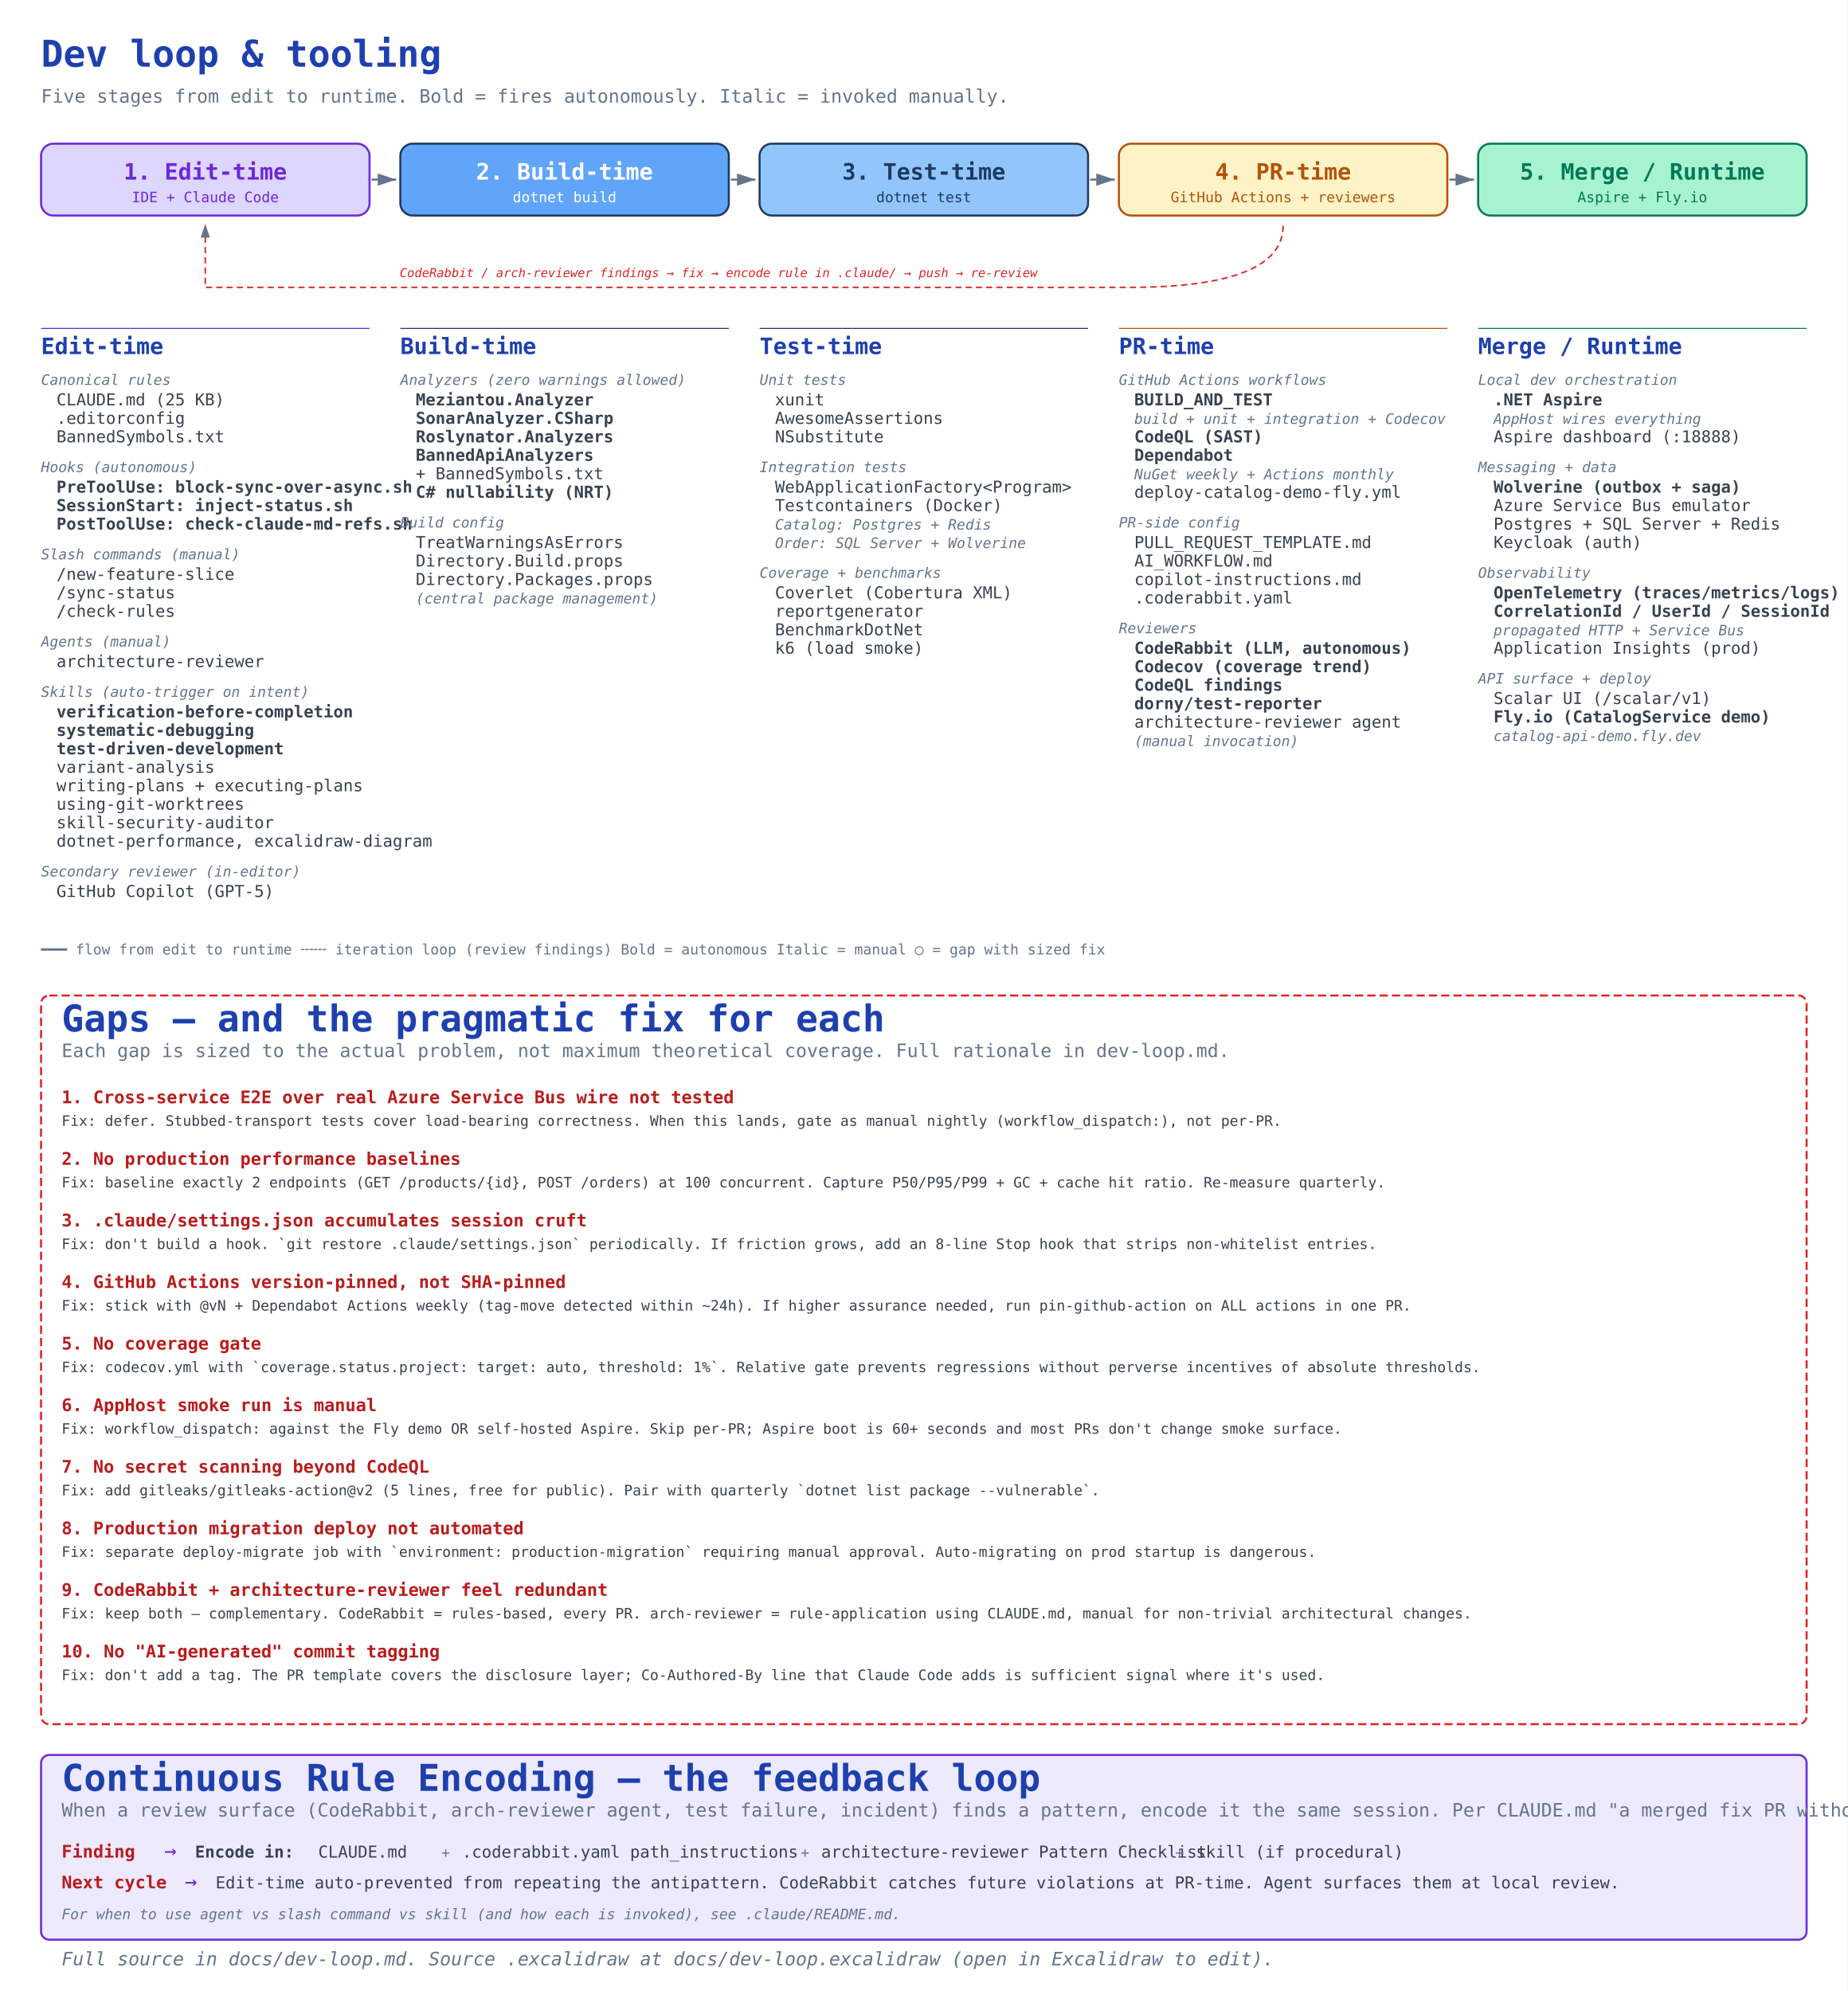
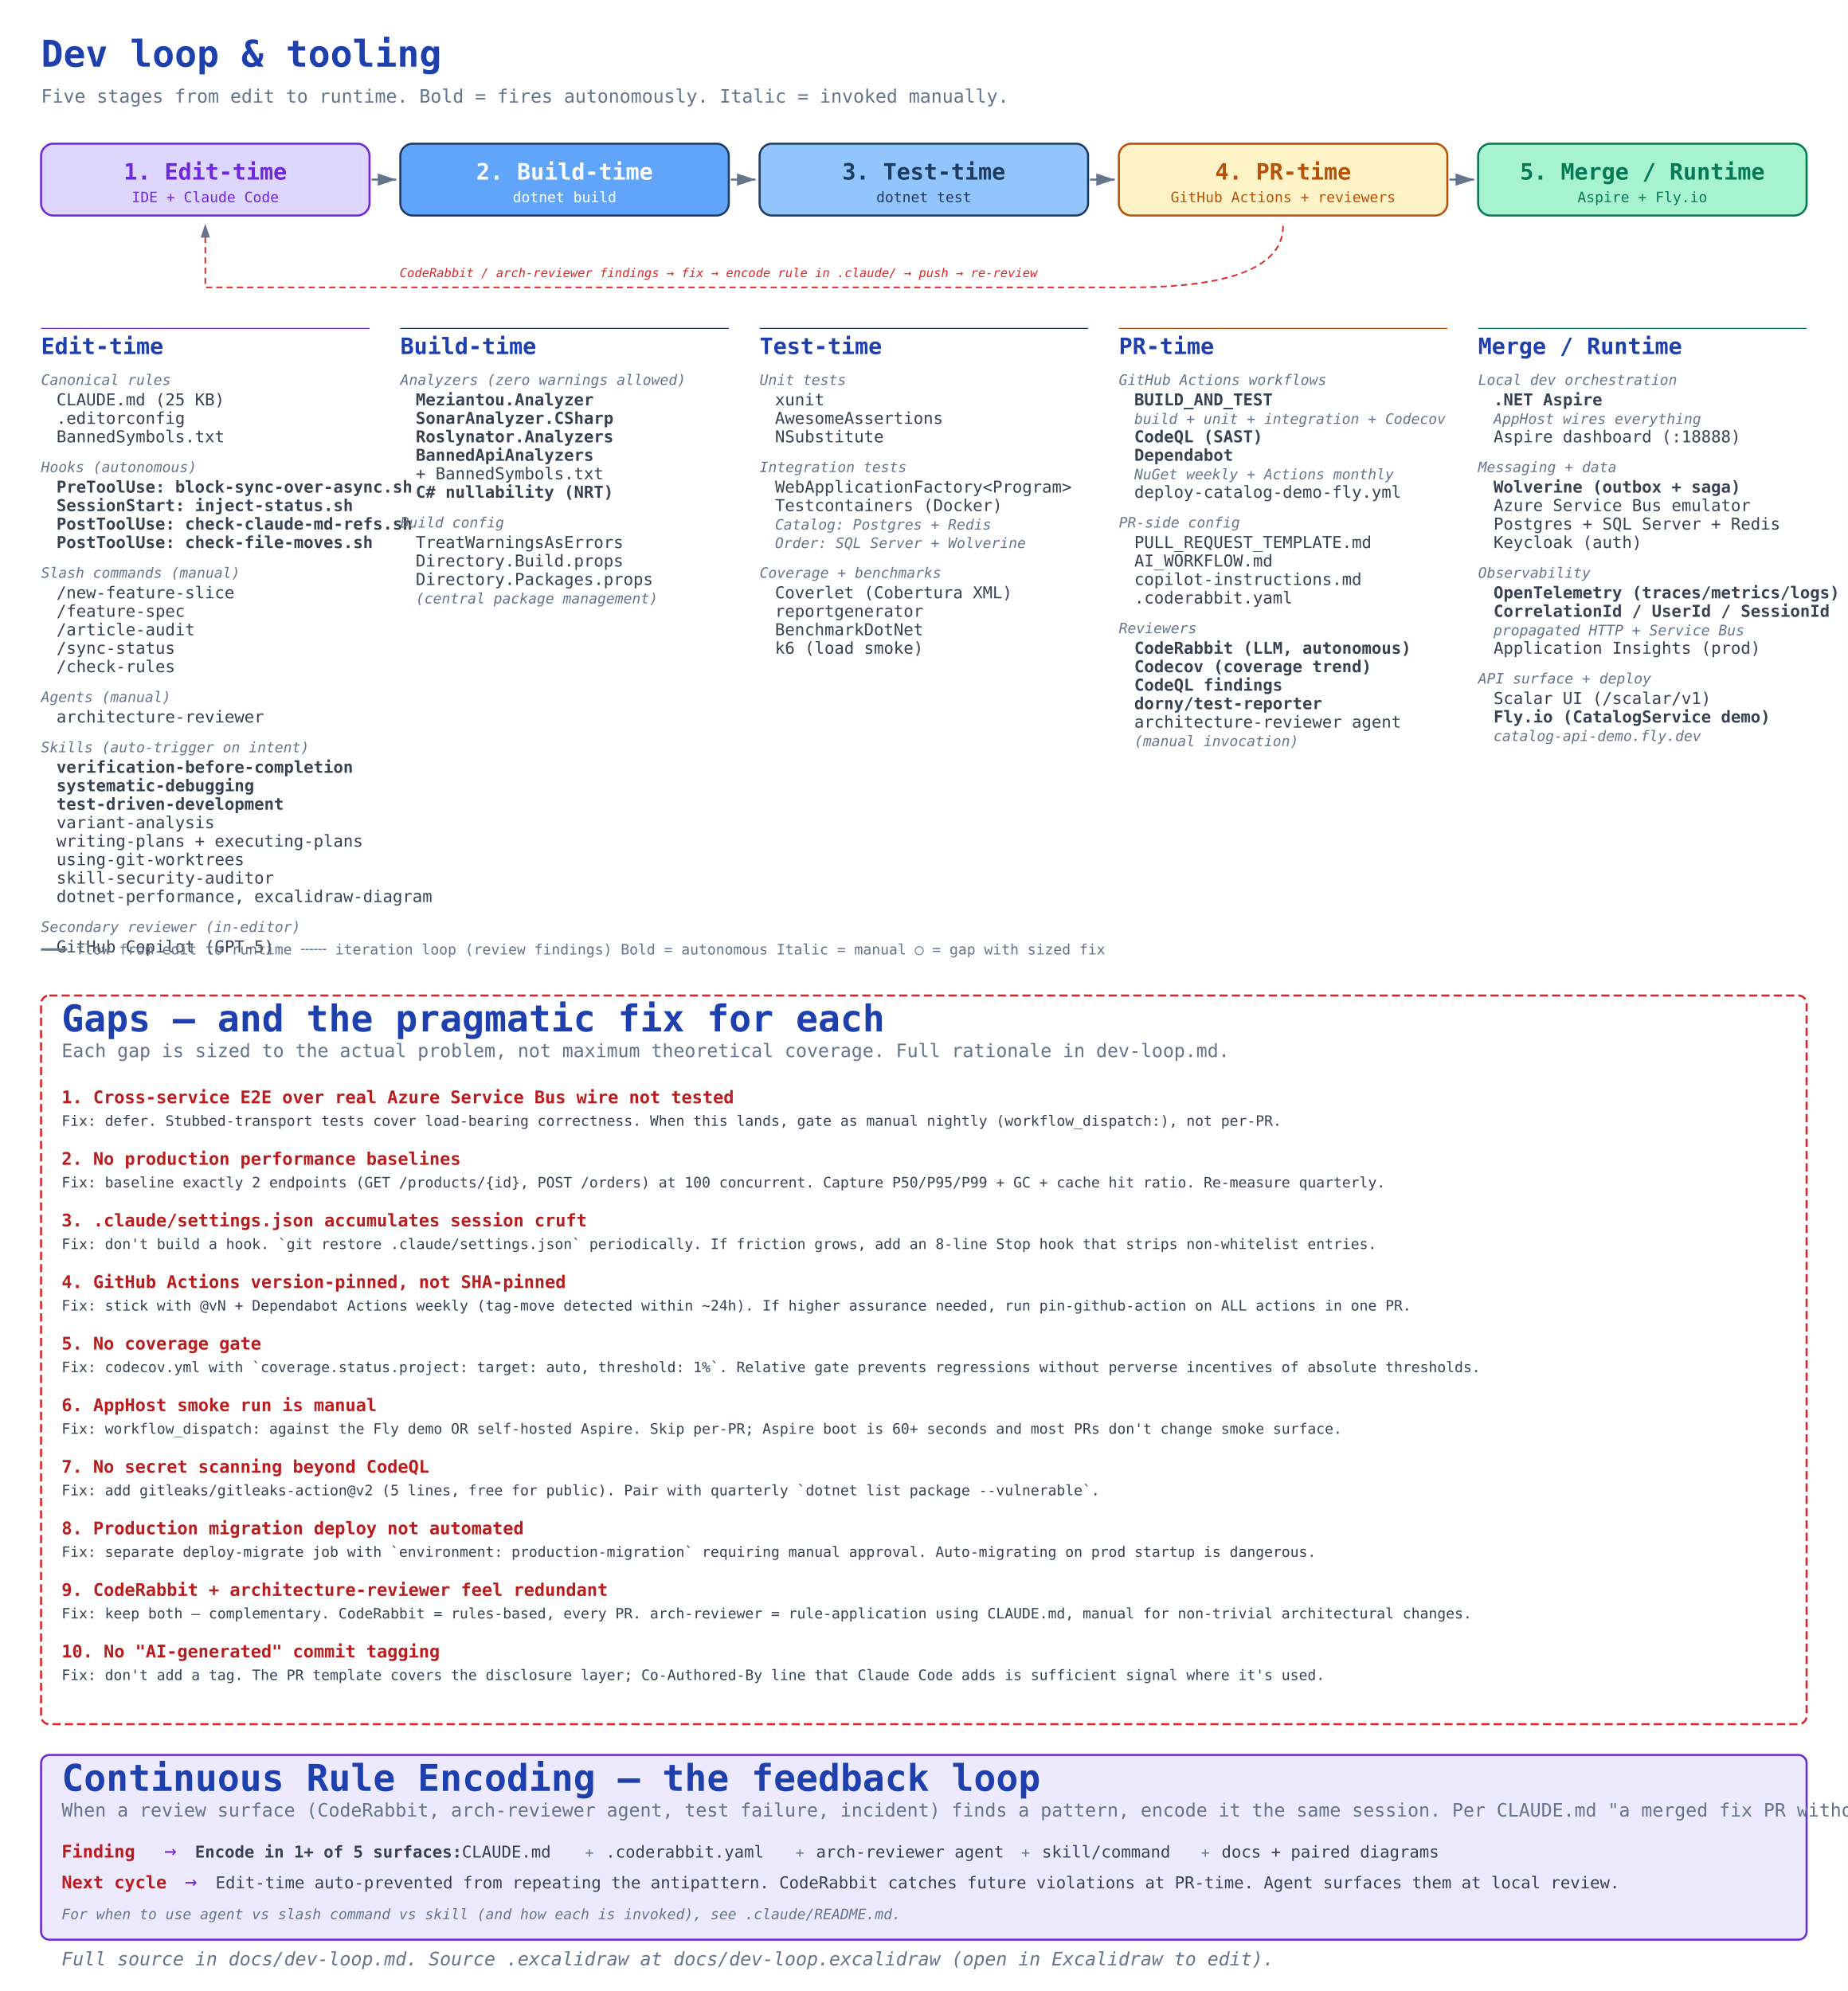
<svg xmlns="http://www.w3.org/2000/svg" viewBox="0 0 1800 1940" width="1800" height="1940" font-family="'Cascadia Code', 'Consolas', monospace">
  <rect width="1800" height="1940" fill="#ffffff" />
  <style>
    .title { font-size: 36px; fill: #1e40af; font-weight: 700; }
    .subtitle { font-size: 18px; fill: #64748b; }
    .stage-label { font-size: 22px; font-weight: 700; }
    .section-title { font-size: 22px; fill: #1e40af; font-weight: 700; }
    .tool { font-size: 16px; fill: #374151; }
    .tool-bold { font-size: 16px; fill: #374151; font-weight: 700; }
    .tool-muted { font-size: 14px; fill: #64748b; font-style: italic; }
    .gap-title { font-size: 17px; fill: #b91c1c; font-weight: 700; }
    .gap-fix { font-size: 14px; fill: #374151; }
    .legend { font-size: 14px; fill: #64748b; }
    rect { stroke-width: 2; }
  </style>
  <text x="40" y="65" class="title">Dev loop &amp; tooling</text>
  <text x="40" y="100" class="subtitle">Five stages from edit to runtime. Bold = fires autonomously. Italic = invoked manually.</text>
  <rect x="40" y="140" width="320" height="70" rx="12" fill="#ddd6fe" stroke="#6d28d9" />
  <text x="200" y="175" text-anchor="middle" class="stage-label" fill="#6d28d9">1. Edit-time</text>
  <text x="200" y="197" text-anchor="middle" font-size="14" fill="#6d28d9">IDE + Claude Code</text>
  <rect x="390" y="140" width="320" height="70" rx="12" fill="#60a5fa" stroke="#1e3a5f" />
  <text x="550" y="175" text-anchor="middle" class="stage-label" fill="#ffffff">2. Build-time</text>
  <text x="550" y="197" text-anchor="middle" font-size="14" fill="#ffffff">dotnet build</text>
  <rect x="740" y="140" width="320" height="70" rx="12" fill="#93c5fd" stroke="#1e3a5f" />
  <text x="900" y="175" text-anchor="middle" class="stage-label" fill="#1e3a5f">3. Test-time</text>
  <text x="900" y="197" text-anchor="middle" font-size="14" fill="#1e3a5f">dotnet test</text>
  <rect x="1090" y="140" width="320" height="70" rx="12" fill="#fef3c7" stroke="#b45309" />
  <text x="1250" y="175" text-anchor="middle" class="stage-label" fill="#b45309">4. PR-time</text>
  <text x="1250" y="197" text-anchor="middle" font-size="14" fill="#b45309">GitHub Actions + reviewers</text>
  <rect x="1440" y="140" width="320" height="70" rx="12" fill="#a7f3d0" stroke="#047857" />
  <text x="1600" y="175" text-anchor="middle" class="stage-label" fill="#047857">5. Merge / Runtime</text>
  <text x="1600" y="197" text-anchor="middle" font-size="14" fill="#047857">Aspire + Fly.io</text>
  <defs>
    <marker id="arrowhead" markerWidth="10" markerHeight="10" refX="9" refY="3" orient="auto">
      <polygon points="0 0, 9 3, 0 6" fill="#64748b" />
    </marker>
  </defs>
  <line x1="362" y1="175" x2="386" y2="175" stroke="#64748b" stroke-width="2" marker-end="url(#arrowhead)" />
  <line x1="712" y1="175" x2="736" y2="175" stroke="#64748b" stroke-width="2" marker-end="url(#arrowhead)" />
  <line x1="1062" y1="175" x2="1086" y2="175" stroke="#64748b" stroke-width="2" marker-end="url(#arrowhead)" />
  <line x1="1412" y1="175" x2="1436" y2="175" stroke="#64748b" stroke-width="2" marker-end="url(#arrowhead)" />
  <path d="M 1250 220 Q 1250 280, 1100 280 Q 700 280, 200 280 Q 200 250, 200 218" stroke="#dc2626" stroke-width="1.5" stroke-dasharray="6,4" fill="none" marker-end="url(#arrowhead)" />
  <text x="700" y="270" text-anchor="middle" font-size="12" fill="#dc2626" font-style="italic">CodeRabbit / arch-reviewer findings → fix → encode rule in .claude/ → push → re-review</text>
  <line x1="40" y1="320" x2="360" y2="320" stroke="#6d28d9" stroke-width="1" />
  <text x="40" y="345" class="section-title" fill="#6d28d9">Edit-time</text>
  <text x="40" y="375" class="tool-muted">Canonical rules</text>
  <text x="55" y="395" class="tool">CLAUDE.md (25 KB)</text>
  <text x="55" y="413" class="tool">.editorconfig</text>
  <text x="55" y="431" class="tool">BannedSymbols.txt</text>
  <text x="40" y="460" class="tool-muted">Hooks (autonomous)</text>
  <text x="55" y="480" class="tool-bold">PreToolUse: block-sync-over-async.sh</text>
  <text x="55" y="498" class="tool-bold">SessionStart: inject-status.sh</text>
  <text x="55" y="516" class="tool-bold">PostToolUse: check-claude-md-refs.sh</text>
-   <text x="40" y="545" class="tool-muted">Slash commands (manual)</text>
-   <text x="55" y="565" class="tool">/new-feature-slice</text>
-   <text x="55" y="583" class="tool">/sync-status</text>
-   <text x="55" y="601" class="tool">/check-rules</text>
-   <text x="40" y="630" class="tool-muted">Agents (manual)</text>
-   <text x="55" y="650" class="tool">architecture-reviewer</text>
-   <text x="40" y="679" class="tool-muted">Skills (auto-trigger on intent)</text>
-   <text x="55" y="699" class="tool-bold">verification-before-completion</text>
-   <text x="55" y="717" class="tool-bold">systematic-debugging</text>
-   <text x="55" y="735" class="tool-bold">test-driven-development</text>
-   <text x="55" y="753" class="tool">variant-analysis</text>
-   <text x="55" y="771" class="tool">writing-plans + executing-plans</text>
-   <text x="55" y="789" class="tool">using-git-worktrees</text>
-   <text x="55" y="807" class="tool">skill-security-auditor</text>
-   <text x="55" y="825" class="tool">dotnet-performance, excalidraw-diagram</text>
-   <text x="40" y="854" class="tool-muted">Secondary reviewer (in-editor)</text>
-   <text x="55" y="874" class="tool">GitHub Copilot (GPT-5)</text>
+   <text x="55" y="534" class="tool-bold">PostToolUse: check-file-moves.sh</text>
+   <text x="40" y="563" class="tool-muted">Slash commands (manual)</text>
+   <text x="55" y="583" class="tool">/new-feature-slice</text>
+   <text x="55" y="601" class="tool">/feature-spec</text>
+   <text x="55" y="619" class="tool">/article-audit</text>
+   <text x="55" y="637" class="tool">/sync-status</text>
+   <text x="55" y="655" class="tool">/check-rules</text>
+   <text x="40" y="684" class="tool-muted">Agents (manual)</text>
+   <text x="55" y="704" class="tool">architecture-reviewer</text>
+   <text x="40" y="733" class="tool-muted">Skills (auto-trigger on intent)</text>
+   <text x="55" y="753" class="tool-bold">verification-before-completion</text>
+   <text x="55" y="771" class="tool-bold">systematic-debugging</text>
+   <text x="55" y="789" class="tool-bold">test-driven-development</text>
+   <text x="55" y="807" class="tool">variant-analysis</text>
+   <text x="55" y="825" class="tool">writing-plans + executing-plans</text>
+   <text x="55" y="843" class="tool">using-git-worktrees</text>
+   <text x="55" y="861" class="tool">skill-security-auditor</text>
+   <text x="55" y="879" class="tool">dotnet-performance, excalidraw-diagram</text>
+   <text x="40" y="908" class="tool-muted">Secondary reviewer (in-editor)</text>
+   <text x="55" y="928" class="tool">GitHub Copilot (GPT-5)</text>
  <line x1="390" y1="320" x2="710" y2="320" stroke="#1e3a5f" stroke-width="1" />
  <text x="390" y="345" class="section-title" fill="#1e3a5f">Build-time</text>
  <text x="390" y="375" class="tool-muted">Analyzers (zero warnings allowed)</text>
  <text x="405" y="395" class="tool-bold">Meziantou.Analyzer</text>
  <text x="405" y="413" class="tool-bold">SonarAnalyzer.CSharp</text>
  <text x="405" y="431" class="tool-bold">Roslynator.Analyzers</text>
  <text x="405" y="449" class="tool-bold">BannedApiAnalyzers</text>
  <text x="405" y="467" class="tool">+ BannedSymbols.txt</text>
  <text x="405" y="485" class="tool-bold">C# nullability (NRT)</text>
  <text x="390" y="514" class="tool-muted">Build config</text>
  <text x="405" y="534" class="tool">TreatWarningsAsErrors</text>
  <text x="405" y="552" class="tool">Directory.Build.props</text>
  <text x="405" y="570" class="tool">Directory.Packages.props</text>
  <text x="405" y="588" class="tool-muted">  (central package management)</text>
  <line x1="740" y1="320" x2="1060" y2="320" stroke="#1e3a5f" stroke-width="1" />
  <text x="740" y="345" class="section-title" fill="#1e3a5f">Test-time</text>
  <text x="740" y="375" class="tool-muted">Unit tests</text>
  <text x="755" y="395" class="tool">xunit</text>
  <text x="755" y="413" class="tool">AwesomeAssertions</text>
  <text x="755" y="431" class="tool">NSubstitute</text>
  <text x="740" y="460" class="tool-muted">Integration tests</text>
  <text x="755" y="480" class="tool">WebApplicationFactory&lt;Program&gt;</text>
  <text x="755" y="498" class="tool">Testcontainers (Docker)</text>
  <text x="755" y="516" class="tool-muted">  Catalog: Postgres + Redis</text>
  <text x="755" y="534" class="tool-muted">  Order: SQL Server + Wolverine</text>
  <text x="740" y="563" class="tool-muted">Coverage + benchmarks</text>
  <text x="755" y="583" class="tool">Coverlet (Cobertura XML)</text>
  <text x="755" y="601" class="tool">reportgenerator</text>
  <text x="755" y="619" class="tool">BenchmarkDotNet</text>
  <text x="755" y="637" class="tool">k6 (load smoke)</text>
  <line x1="1090" y1="320" x2="1410" y2="320" stroke="#b45309" stroke-width="1" />
  <text x="1090" y="345" class="section-title" fill="#b45309">PR-time</text>
  <text x="1090" y="375" class="tool-muted">GitHub Actions workflows</text>
  <text x="1105" y="395" class="tool-bold">BUILD_AND_TEST</text>
  <text x="1105" y="413" class="tool-muted">  build + unit + integration + Codecov</text>
  <text x="1105" y="431" class="tool-bold">CodeQL (SAST)</text>
  <text x="1105" y="449" class="tool-bold">Dependabot</text>
  <text x="1105" y="467" class="tool-muted">  NuGet weekly + Actions monthly</text>
  <text x="1105" y="485" class="tool">deploy-catalog-demo-fly.yml</text>
  <text x="1090" y="514" class="tool-muted">PR-side config</text>
  <text x="1105" y="534" class="tool">PULL_REQUEST_TEMPLATE.md</text>
  <text x="1105" y="552" class="tool">AI_WORKFLOW.md</text>
  <text x="1105" y="570" class="tool">copilot-instructions.md</text>
  <text x="1105" y="588" class="tool">.coderabbit.yaml</text>
  <text x="1090" y="617" class="tool-muted">Reviewers</text>
  <text x="1105" y="637" class="tool-bold">CodeRabbit (LLM, autonomous)</text>
  <text x="1105" y="655" class="tool-bold">Codecov (coverage trend)</text>
  <text x="1105" y="673" class="tool-bold">CodeQL findings</text>
  <text x="1105" y="691" class="tool-bold">dorny/test-reporter</text>
  <text x="1105" y="709" class="tool">architecture-reviewer agent</text>
  <text x="1105" y="727" class="tool-muted">  (manual invocation)</text>
  <line x1="1440" y1="320" x2="1760" y2="320" stroke="#047857" stroke-width="1" />
  <text x="1440" y="345" class="section-title" fill="#047857">Merge / Runtime</text>
  <text x="1440" y="375" class="tool-muted">Local dev orchestration</text>
  <text x="1455" y="395" class="tool-bold">.NET Aspire</text>
  <text x="1455" y="413" class="tool-muted">  AppHost wires everything</text>
  <text x="1455" y="431" class="tool">Aspire dashboard (:18888)</text>
  <text x="1440" y="460" class="tool-muted">Messaging + data</text>
  <text x="1455" y="480" class="tool-bold">Wolverine (outbox + saga)</text>
  <text x="1455" y="498" class="tool">Azure Service Bus emulator</text>
  <text x="1455" y="516" class="tool">Postgres + SQL Server + Redis</text>
  <text x="1455" y="534" class="tool">Keycloak (auth)</text>
  <text x="1440" y="563" class="tool-muted">Observability</text>
  <text x="1455" y="583" class="tool-bold">OpenTelemetry (traces/metrics/logs)</text>
  <text x="1455" y="601" class="tool-bold">CorrelationId / UserId / SessionId</text>
  <text x="1455" y="619" class="tool-muted">  propagated HTTP + Service Bus</text>
  <text x="1455" y="637" class="tool">Application Insights (prod)</text>
  <text x="1440" y="666" class="tool-muted">API surface + deploy</text>
  <text x="1455" y="686" class="tool">Scalar UI (/scalar/v1)</text>
  <text x="1455" y="704" class="tool-bold">Fly.io (CatalogService demo)</text>
  <text x="1455" y="722" class="tool-muted">  catalog-api-demo.fly.dev</text>
  <text x="40" y="930" class="legend">━━━  flow from edit to runtime    ╌╌╌  iteration loop (review findings)    Bold = autonomous    Italic = manual    ◯ = gap with sized fix</text>
  <rect x="40" y="970" width="1720" height="710" rx="8" fill="none" stroke="#dc2626" stroke-width="1.5" stroke-dasharray="8,4" />
  <text x="60" y="1005" class="title" fill="#b91c1c" font-size="22">Gaps — and the pragmatic fix for each</text>
  <text x="60" y="1030" class="subtitle">Each gap is sized to the actual problem, not maximum theoretical coverage. Full rationale in dev-loop.md.</text>
  <text x="60" y="1075" class="gap-title">1. Cross-service E2E over real Azure Service Bus wire not tested</text>
  <text x="60" y="1097" class="gap-fix">Fix: defer. Stubbed-transport tests cover load-bearing correctness. When this lands, gate as manual nightly (workflow_dispatch:), not per-PR.</text>
  <text x="60" y="1135" class="gap-title">2. No production performance baselines</text>
  <text x="60" y="1157" class="gap-fix">Fix: baseline exactly 2 endpoints (GET /products/{id}, POST /orders) at 100 concurrent. Capture P50/P95/P99 + GC + cache hit ratio. Re-measure quarterly.</text>
  <text x="60" y="1195" class="gap-title">3. .claude/settings.json accumulates session cruft</text>
  <text x="60" y="1217" class="gap-fix">Fix: don't build a hook. `git restore .claude/settings.json` periodically. If friction grows, add an 8-line Stop hook that strips non-whitelist entries.</text>
  <text x="60" y="1255" class="gap-title">4. GitHub Actions version-pinned, not SHA-pinned</text>
  <text x="60" y="1277" class="gap-fix">Fix: stick with @vN + Dependabot Actions weekly (tag-move detected within ~24h). If higher assurance needed, run pin-github-action on ALL actions in one PR.</text>
  <text x="60" y="1315" class="gap-title">5. No coverage gate</text>
  <text x="60" y="1337" class="gap-fix">Fix: codecov.yml with `coverage.status.project: target: auto, threshold: 1%`. Relative gate prevents regressions without perverse incentives of absolute thresholds.</text>
  <text x="60" y="1375" class="gap-title">6. AppHost smoke run is manual</text>
  <text x="60" y="1397" class="gap-fix">Fix: workflow_dispatch: against the Fly demo OR self-hosted Aspire. Skip per-PR; Aspire boot is 60+ seconds and most PRs don't change smoke surface.</text>
  <text x="60" y="1435" class="gap-title">7. No secret scanning beyond CodeQL</text>
  <text x="60" y="1457" class="gap-fix">Fix: add gitleaks/gitleaks-action@v2 (5 lines, free for public). Pair with quarterly `dotnet list package --vulnerable`.</text>
  <text x="60" y="1495" class="gap-title">8. Production migration deploy not automated</text>
  <text x="60" y="1517" class="gap-fix">Fix: separate deploy-migrate job with `environment: production-migration` requiring manual approval. Auto-migrating on prod startup is dangerous.</text>
  <text x="60" y="1555" class="gap-title">9. CodeRabbit + architecture-reviewer feel redundant</text>
  <text x="60" y="1577" class="gap-fix">Fix: keep both — complementary. CodeRabbit = rules-based, every PR. arch-reviewer = rule-application using CLAUDE.md, manual for non-trivial architectural changes.</text>
  <text x="60" y="1615" class="gap-title">10. No "AI-generated" commit tagging</text>
  <text x="60" y="1637" class="gap-fix">Fix: don't add a tag. The PR template covers the disclosure layer; Co-Authored-By line that Claude Code adds is sufficient signal where it's used.</text>
  <rect x="40" y="1710" width="1720" height="180" rx="8" fill="#ede9fe" stroke="#6d28d9" stroke-width="1.5" />
  <text x="60" y="1745" class="title" fill="#6d28d9" font-size="22">Continuous Rule Encoding — the feedback loop</text>
  <text x="60" y="1770" class="subtitle">When a review surface (CodeRabbit, arch-reviewer agent, test failure, incident) finds a pattern, encode it the same session. Per CLAUDE.md "a merged fix PR without the corresponding rule is a half-finished job."</text>
  <text x="60" y="1810" class="gap-title" fill="#6d28d9">Finding</text>
  <text x="160" y="1810" font-size="20" fill="#6d28d9">→</text>
-   <text x="190" y="1810" class="tool-bold">Encode in:</text>
-   <text x="310" y="1810" class="tool">CLAUDE.md</text>
-   <text x="430" y="1810" font-size="14" fill="#64748b">+</text>
-   <text x="450" y="1810" class="tool">.coderabbit.yaml path_instructions</text>
-   <text x="780" y="1810" font-size="14" fill="#64748b">+</text>
-   <text x="800" y="1810" class="tool">architecture-reviewer Pattern Checklist</text>
-   <text x="1145" y="1810" font-size="14" fill="#64748b">+</text>
-   <text x="1165" y="1810" class="tool">skill (if procedural)</text>
+   <text x="190" y="1810" class="tool-bold">Encode in 1+ of 5 surfaces:</text>
+   <text x="450" y="1810" class="tool">CLAUDE.md</text>
+   <text x="570" y="1810" font-size="14" fill="#64748b">+</text>
+   <text x="590" y="1810" class="tool">.coderabbit.yaml</text>
+   <text x="775" y="1810" font-size="14" fill="#64748b">+</text>
+   <text x="795" y="1810" class="tool">arch-reviewer agent</text>
+   <text x="995" y="1810" font-size="14" fill="#64748b">+</text>
+   <text x="1015" y="1810" class="tool">skill/command</text>
+   <text x="1170" y="1810" font-size="14" fill="#64748b">+</text>
+   <text x="1190" y="1810" class="tool">docs + paired diagrams</text>
  <text x="60" y="1840" class="gap-title" fill="#6d28d9">Next cycle</text>
  <text x="180" y="1840" font-size="20" fill="#6d28d9">→</text>
  <text x="210" y="1840" class="tool">Edit-time auto-prevented from repeating the antipattern. CodeRabbit catches future violations at PR-time. Agent surfaces them at local review.</text>
  <text x="60" y="1870" class="tool-muted">For when to use agent vs slash command vs skill (and how each is invoked), see .claude/README.md.</text>
  <text x="60" y="1915" class="subtitle" font-style="italic">Full source in docs/dev-loop.md. Source .excalidraw at docs/dev-loop.excalidraw (open in Excalidraw to edit).</text>
</svg>
